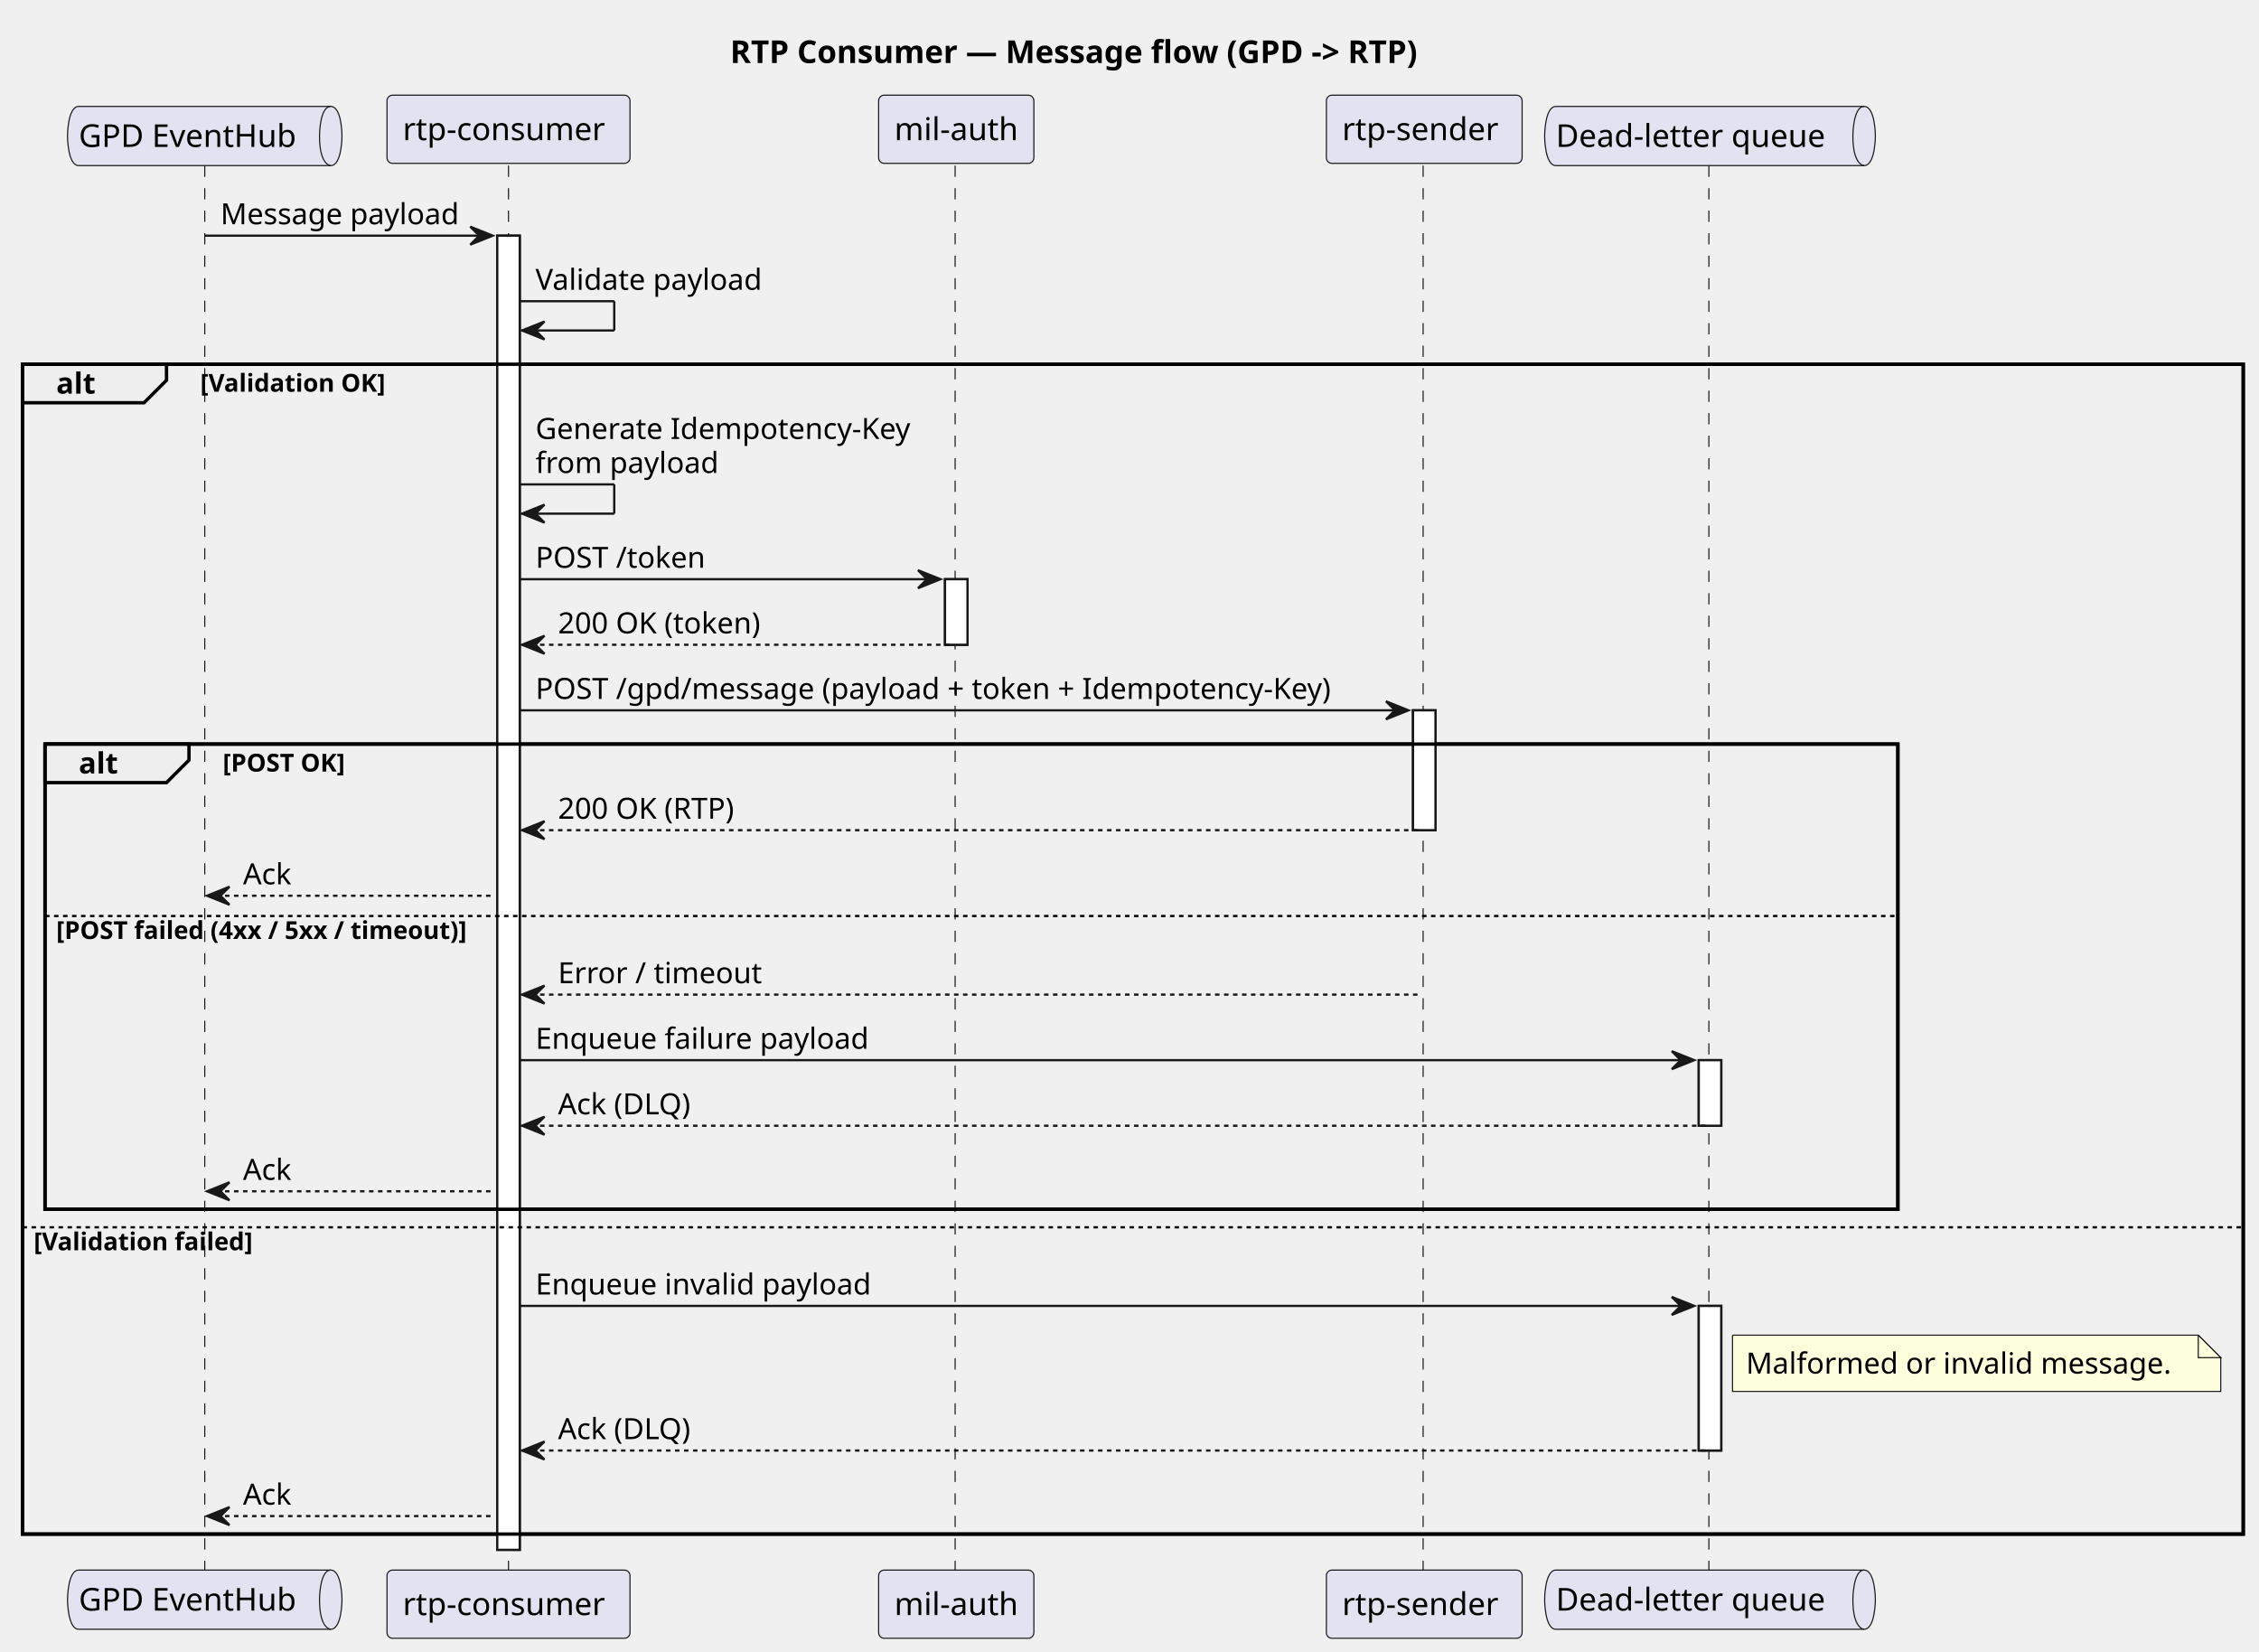
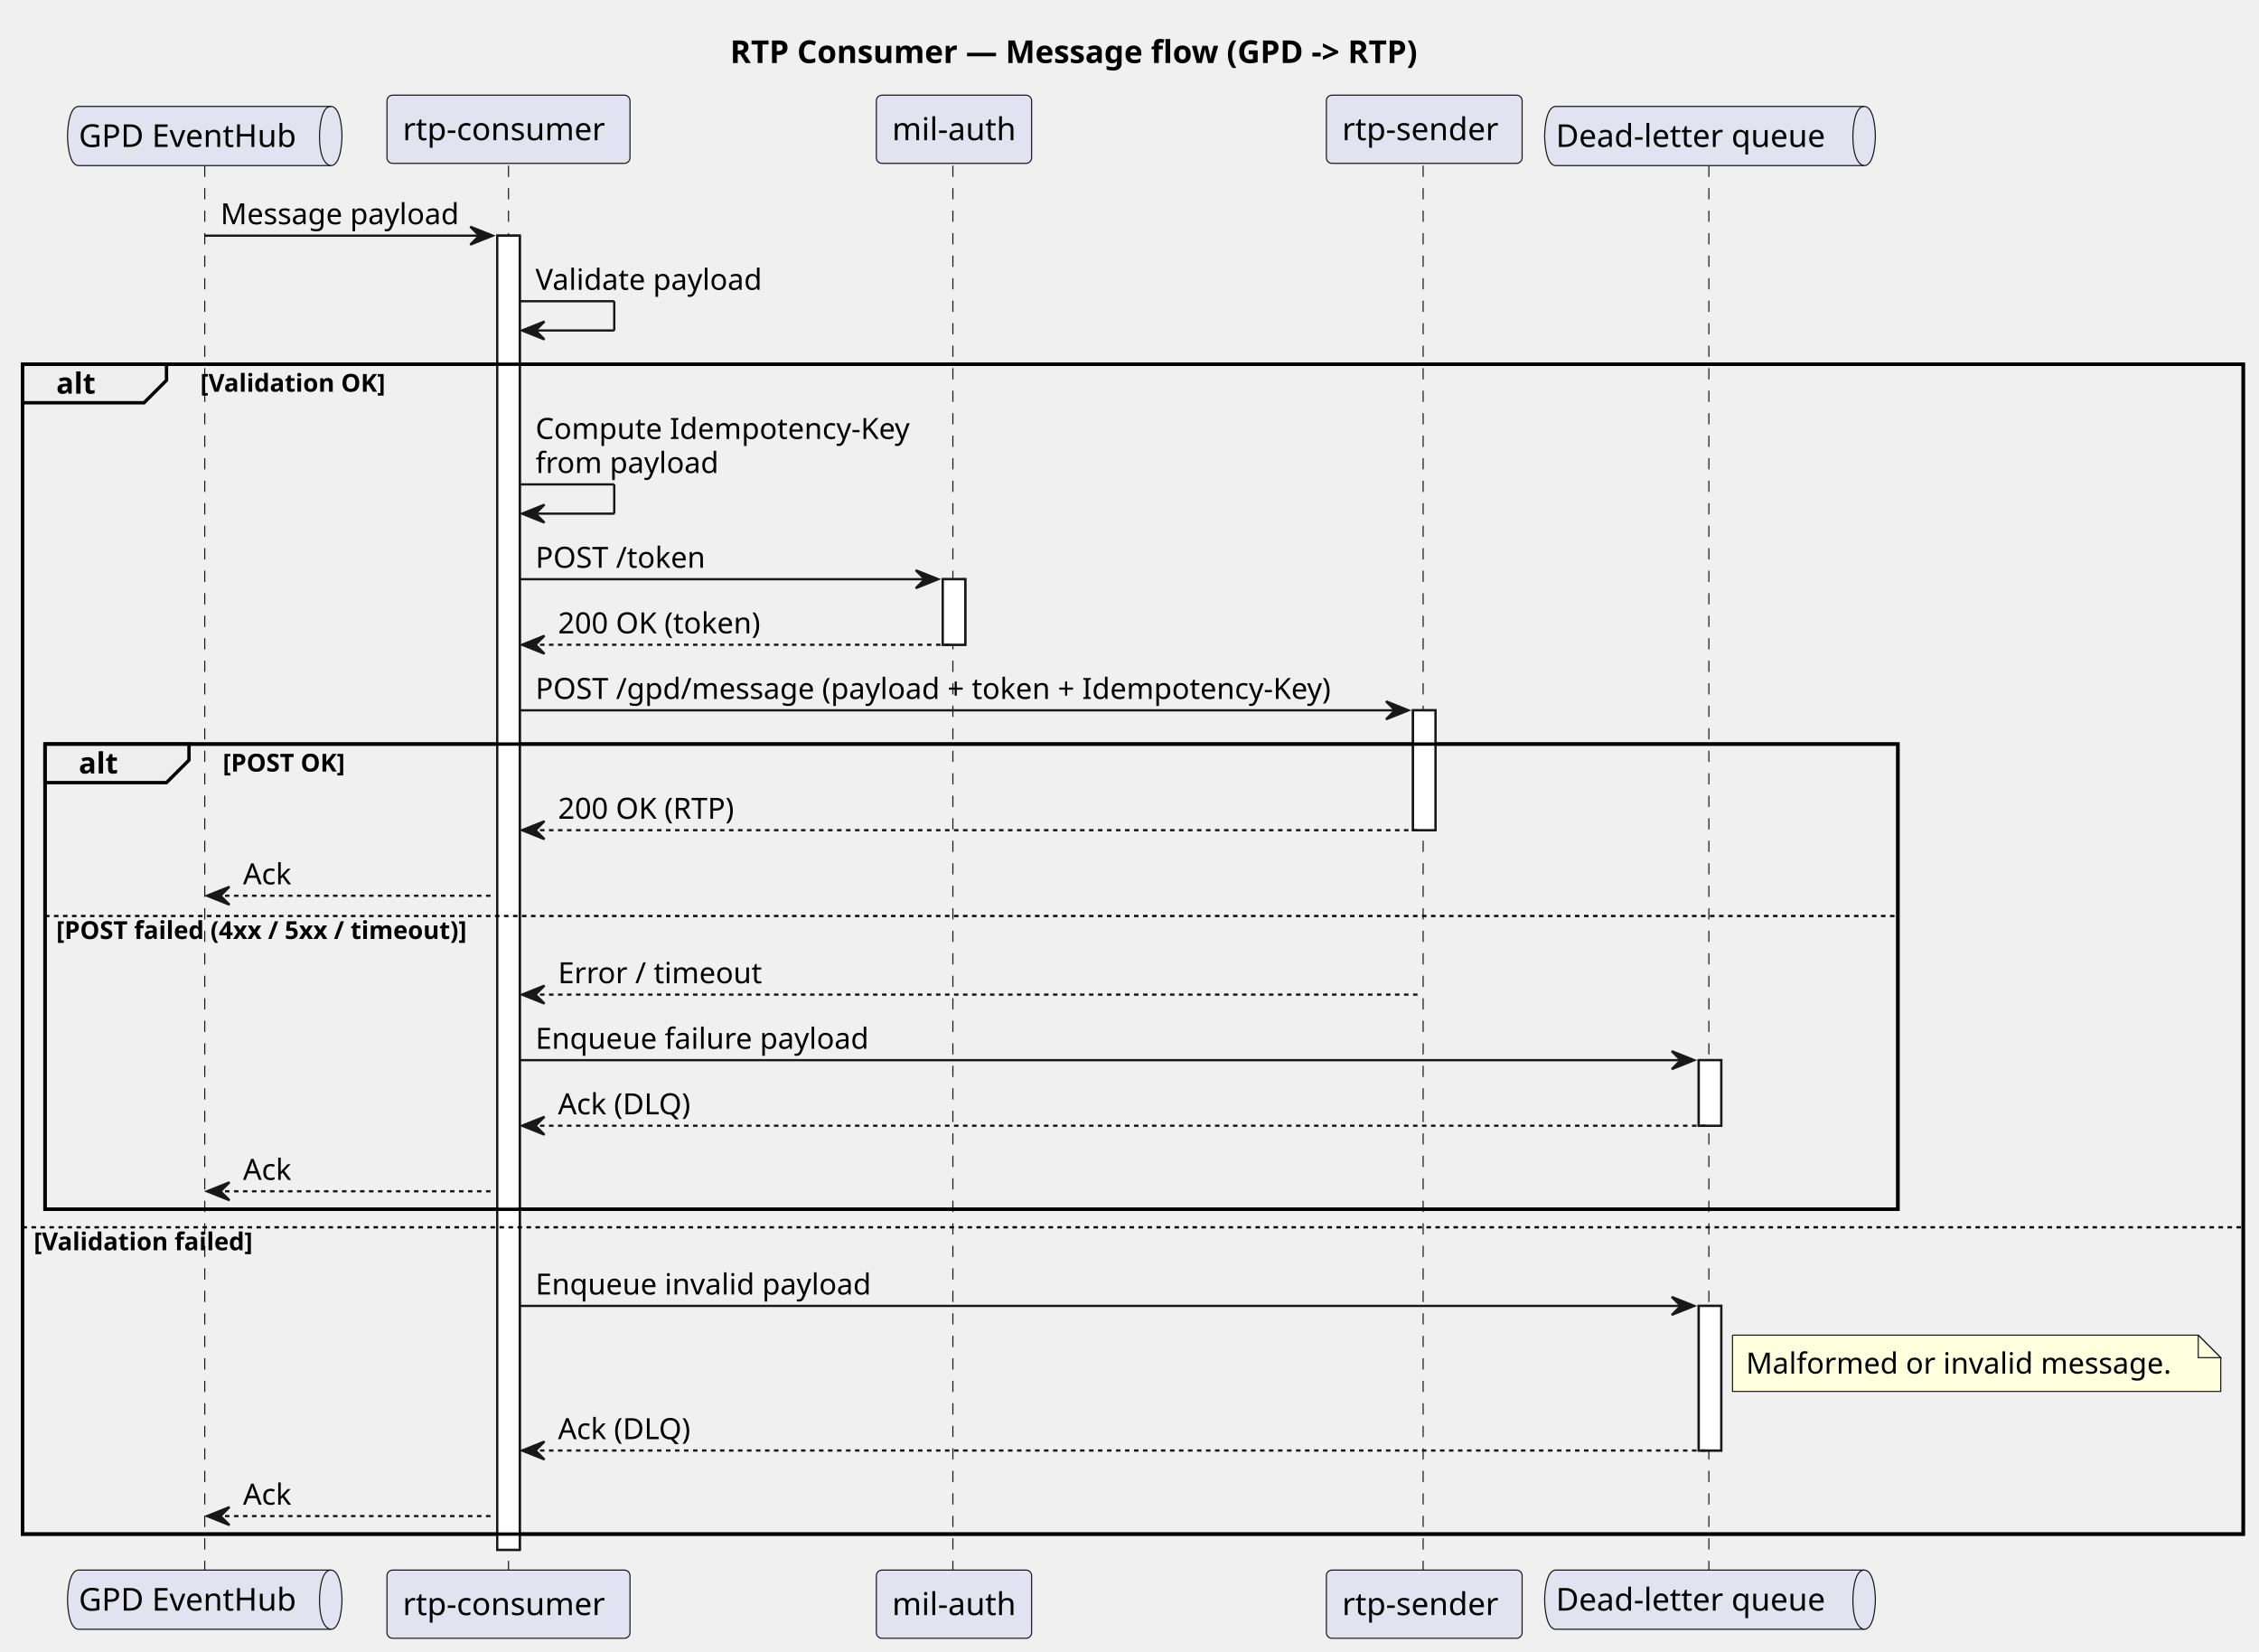
<svg xmlns="http://www.w3.org/2000/svg" contentStyleType="text/css" height="734px" preserveAspectRatio="none" style="width:1004px;height:734px;background:#FFFFFF;" version="1.1" viewBox="0 0 1004 734" width="1004px" zoomAndPan="magnify">
  <defs />
  <g>
    <text fill="#000000" font-family="sans-serif" font-size="14" font-weight="bold" lengthAdjust="spacing" textLength="357" x="324.5" y="27.995">RTP Consumer — Message flow (GPD -&gt; RTP)</text>
    <rect fill="#FFFFFF" height="584" style="stroke:#181818;stroke-width:1.0;" width="10" x="221" y="104.727" />
-     <rect fill="#FFFFFF" height="29.133" style="stroke:#181818;stroke-width:1.0;" width="10" x="420" y="257.391" />
+     <rect fill="#FFFFFF" height="29.133" style="stroke:#181818;stroke-width:1.0;" width="10" x="419" y="257.391" />
    <rect fill="#FFFFFF" height="53.266" style="stroke:#181818;stroke-width:1.0;" width="10" x="628" y="315.656" />
    <rect fill="#FFFFFF" height="29.133" style="stroke:#181818;stroke-width:1.0;" width="10" x="755" y="471.125" />
    <rect fill="#FFFFFF" height="64.266" style="stroke:#181818;stroke-width:1.0;" width="10" x="755" y="580.328" />
    <rect fill="none" height="519.867" style="stroke:#000000;stroke-width:1.5;" width="987" x="10" y="161.859" />
    <rect fill="none" height="206.734" style="stroke:#000000;stroke-width:1.5;" width="823.5" x="20" y="330.656" />
    <line style="stroke:#181818;stroke-width:0.5;stroke-dasharray:5.0,5.0;" x1="91" x2="91" y1="73.594" y2="698.727" />
    <line style="stroke:#181818;stroke-width:0.5;stroke-dasharray:5.0,5.0;" x1="226" x2="226" y1="73.594" y2="698.727" />
-     <line style="stroke:#181818;stroke-width:0.5;stroke-dasharray:5.0,5.0;" x1="424.5" x2="424.5" y1="73.594" y2="698.727" />
+     <line style="stroke:#181818;stroke-width:0.5;stroke-dasharray:5.0,5.0;" x1="423.5" x2="423.5" y1="73.594" y2="698.727" />
    <line style="stroke:#181818;stroke-width:0.5;stroke-dasharray:5.0,5.0;" x1="632.5" x2="632.5" y1="73.594" y2="698.727" />
    <line style="stroke:#181818;stroke-width:0.5;stroke-dasharray:5.0,5.0;" x1="759.5" x2="759.5" y1="73.594" y2="698.727" />
    <path d="M35,47.297 L147,47.297 C152,47.297 152,60.445 152,60.445 C152,60.445 152,73.594 147,73.594 L35,73.594 C30,73.594 30,60.445 30,60.445 C30,60.445 30,47.297 35,47.297 " fill="#E2E2F0" style="stroke:#181818;stroke-width:0.5;" />
    <path d="M147,47.297 C142,47.297 142,60.445 142,60.445 C142,73.594 147,73.594 147,73.594 " fill="none" style="stroke:#181818;stroke-width:0.5;" />
    <text fill="#000000" font-family="sans-serif" font-size="14" lengthAdjust="spacing" textLength="102" x="35" y="65.292">GPD EventHub</text>
    <path d="M35,697.727 L147,697.727 C152,697.727 152,710.875 152,710.875 C152,710.875 152,724.023 147,724.023 L35,724.023 C30,724.023 30,710.875 30,710.875 C30,710.875 30,697.727 35,697.727 " fill="#E2E2F0" style="stroke:#181818;stroke-width:0.5;" />
    <path d="M147,697.727 C142,697.727 142,710.875 142,710.875 C142,724.023 147,724.023 147,724.023 " fill="none" style="stroke:#181818;stroke-width:0.5;" />
    <text fill="#000000" font-family="sans-serif" font-size="14" lengthAdjust="spacing" textLength="102" x="35" y="715.722">GPD EventHub</text>
    <rect fill="#E2E2F0" height="30.297" rx="2.5" ry="2.5" style="stroke:#181818;stroke-width:0.5;" width="108" x="172" y="42.297" />
    <text fill="#000000" font-family="sans-serif" font-size="14" lengthAdjust="spacing" textLength="94" x="179" y="62.292">rtp-consumer</text>
    <rect fill="#E2E2F0" height="30.297" rx="2.5" ry="2.5" style="stroke:#181818;stroke-width:0.5;" width="108" x="172" y="697.727" />
    <text fill="#000000" font-family="sans-serif" font-size="14" lengthAdjust="spacing" textLength="94" x="179" y="717.722">rtp-consumer</text>
-     <rect fill="#E2E2F0" height="30.297" rx="2.5" ry="2.5" style="stroke:#181818;stroke-width:0.5;" width="69" x="390.5" y="42.297" />
-     <text fill="#000000" font-family="sans-serif" font-size="14" lengthAdjust="spacing" textLength="55" x="397.5" y="62.292">mil-auth</text>
-     <rect fill="#E2E2F0" height="30.297" rx="2.5" ry="2.5" style="stroke:#181818;stroke-width:0.5;" width="69" x="390.5" y="697.727" />
-     <text fill="#000000" font-family="sans-serif" font-size="14" lengthAdjust="spacing" textLength="55" x="397.5" y="717.722">mil-auth</text>
+     <rect fill="#E2E2F0" height="30.297" rx="2.5" ry="2.5" style="stroke:#181818;stroke-width:0.5;" width="69" x="389.5" y="42.297" />
+     <text fill="#000000" font-family="sans-serif" font-size="14" lengthAdjust="spacing" textLength="55" x="396.5" y="62.292">mil-auth</text>
+     <rect fill="#E2E2F0" height="30.297" rx="2.5" ry="2.5" style="stroke:#181818;stroke-width:0.5;" width="69" x="389.5" y="697.727" />
+     <text fill="#000000" font-family="sans-serif" font-size="14" lengthAdjust="spacing" textLength="55" x="396.5" y="717.722">mil-auth</text>
    <rect fill="#E2E2F0" height="30.297" rx="2.5" ry="2.5" style="stroke:#181818;stroke-width:0.5;" width="87" x="589.5" y="42.297" />
    <text fill="#000000" font-family="sans-serif" font-size="14" lengthAdjust="spacing" textLength="73" x="596.5" y="62.292">rtp-sender</text>
    <rect fill="#E2E2F0" height="30.297" rx="2.5" ry="2.5" style="stroke:#181818;stroke-width:0.5;" width="87" x="589.5" y="697.727" />
    <text fill="#000000" font-family="sans-serif" font-size="14" lengthAdjust="spacing" textLength="73" x="596.5" y="717.722">rtp-sender</text>
    <path d="M691.5,47.297 L828.5,47.297 C833.5,47.297 833.5,60.445 833.5,60.445 C833.5,60.445 833.5,73.594 828.5,73.594 L691.5,73.594 C686.5,73.594 686.5,60.445 686.5,60.445 C686.5,60.445 686.5,47.297 691.5,47.297 " fill="#E2E2F0" style="stroke:#181818;stroke-width:0.5;" />
    <path d="M828.5,47.297 C823.5,47.297 823.5,60.445 823.5,60.445 C823.5,73.594 828.5,73.594 828.5,73.594 " fill="none" style="stroke:#181818;stroke-width:0.5;" />
    <text fill="#000000" font-family="sans-serif" font-size="14" lengthAdjust="spacing" textLength="127" x="691.5" y="65.292">Dead-letter queue</text>
    <path d="M691.5,697.727 L828.5,697.727 C833.5,697.727 833.5,710.875 833.5,710.875 C833.5,710.875 833.5,724.023 828.5,724.023 L691.5,724.023 C686.5,724.023 686.5,710.875 686.5,710.875 C686.5,710.875 686.5,697.727 691.5,697.727 " fill="#E2E2F0" style="stroke:#181818;stroke-width:0.5;" />
    <path d="M828.5,697.727 C823.5,697.727 823.5,710.875 823.5,710.875 C823.5,724.023 828.5,724.023 828.5,724.023 " fill="none" style="stroke:#181818;stroke-width:0.5;" />
    <text fill="#000000" font-family="sans-serif" font-size="14" lengthAdjust="spacing" textLength="127" x="691.5" y="715.722">Dead-letter queue</text>
    <rect fill="#FFFFFF" height="584" style="stroke:#181818;stroke-width:1.0;" width="10" x="221" y="104.727" />
-     <rect fill="#FFFFFF" height="29.133" style="stroke:#181818;stroke-width:1.0;" width="10" x="420" y="257.391" />
+     <rect fill="#FFFFFF" height="29.133" style="stroke:#181818;stroke-width:1.0;" width="10" x="419" y="257.391" />
    <rect fill="#FFFFFF" height="53.266" style="stroke:#181818;stroke-width:1.0;" width="10" x="628" y="315.656" />
    <rect fill="#FFFFFF" height="29.133" style="stroke:#181818;stroke-width:1.0;" width="10" x="755" y="471.125" />
    <rect fill="#FFFFFF" height="64.266" style="stroke:#181818;stroke-width:1.0;" width="10" x="755" y="580.328" />
    <polygon fill="#181818" points="209,100.727,219,104.727,209,108.727,213,104.727" style="stroke:#181818;stroke-width:1.0;" />
    <line style="stroke:#181818;stroke-width:1.0;" x1="91" x2="215" y1="104.727" y2="104.727" />
    <text fill="#000000" font-family="sans-serif" font-size="13" lengthAdjust="spacing" textLength="111" x="98" y="99.661">Message payload</text>
    <line style="stroke:#181818;stroke-width:1.0;" x1="231" x2="273" y1="133.859" y2="133.859" />
    <line style="stroke:#181818;stroke-width:1.0;" x1="273" x2="273" y1="133.859" y2="146.859" />
    <line style="stroke:#181818;stroke-width:1.0;" x1="232" x2="273" y1="146.859" y2="146.859" />
    <polygon fill="#181818" points="242,142.859,232,146.859,242,150.859,238,146.859" style="stroke:#181818;stroke-width:1.0;" />
    <text fill="#000000" font-family="sans-serif" font-size="13" lengthAdjust="spacing" textLength="106" x="238" y="128.793">Validate payload</text>
    <path d="M10,161.859 L74,161.859 L74,168.992 L64,178.992 L10,178.992 L10,161.859 " fill="#EEEEEE" style="stroke:#000000;stroke-width:1.5;" />
    <rect fill="none" height="519.867" style="stroke:#000000;stroke-width:1.5;" width="987" x="10" y="161.859" />
    <text fill="#000000" font-family="sans-serif" font-size="13" font-weight="bold" lengthAdjust="spacing" textLength="19" x="25" y="174.926">alt</text>
    <text fill="#000000" font-family="sans-serif" font-size="11" font-weight="bold" lengthAdjust="spacing" textLength="98" x="89" y="174.07">[Validation OK]</text>
    <line style="stroke:#181818;stroke-width:1.0;" x1="231" x2="273" y1="215.258" y2="215.258" />
    <line style="stroke:#181818;stroke-width:1.0;" x1="273" x2="273" y1="215.258" y2="228.258" />
    <line style="stroke:#181818;stroke-width:1.0;" x1="232" x2="273" y1="228.258" y2="228.258" />
    <polygon fill="#181818" points="242,224.258,232,228.258,242,232.258,238,228.258" style="stroke:#181818;stroke-width:1.0;" />
-     <text fill="#000000" font-family="sans-serif" font-size="13" lengthAdjust="spacing" textLength="175" x="238" y="195.059">Generate Idempotency-Key</text>
+     <text fill="#000000" font-family="sans-serif" font-size="13" lengthAdjust="spacing" textLength="174" x="238" y="195.059">Compute Idempotency-Key</text>
    <text fill="#000000" font-family="sans-serif" font-size="13" lengthAdjust="spacing" textLength="84" x="238" y="210.192">from payload</text>
-     <polygon fill="#181818" points="408,253.391,418,257.391,408,261.391,412,257.391" style="stroke:#181818;stroke-width:1.0;" />
-     <line style="stroke:#181818;stroke-width:1.0;" x1="231" x2="414" y1="257.391" y2="257.391" />
+     <polygon fill="#181818" points="407,253.391,417,257.391,407,261.391,411,257.391" style="stroke:#181818;stroke-width:1.0;" />
+     <line style="stroke:#181818;stroke-width:1.0;" x1="231" x2="413" y1="257.391" y2="257.391" />
    <text fill="#000000" font-family="sans-serif" font-size="13" lengthAdjust="spacing" textLength="78" x="238" y="252.325">POST /token</text>
    <polygon fill="#181818" points="242,282.523,232,286.523,242,290.523,238,286.523" style="stroke:#181818;stroke-width:1.0;" />
-     <line style="stroke:#181818;stroke-width:1.0;stroke-dasharray:2.0,2.0;" x1="236" x2="424" y1="286.523" y2="286.523" />
+     <line style="stroke:#181818;stroke-width:1.0;stroke-dasharray:2.0,2.0;" x1="236" x2="423" y1="286.523" y2="286.523" />
    <text fill="#000000" font-family="sans-serif" font-size="13" lengthAdjust="spacing" textLength="96" x="248" y="281.457">200 OK (token)</text>
    <polygon fill="#181818" points="616,311.656,626,315.656,616,319.656,620,315.656" style="stroke:#181818;stroke-width:1.0;" />
    <line style="stroke:#181818;stroke-width:1.0;" x1="231" x2="622" y1="315.656" y2="315.656" />
    <text fill="#000000" font-family="sans-serif" font-size="13" lengthAdjust="spacing" textLength="378" x="238" y="310.59">POST /gpd/message (payload + token + Idempotency-Key)</text>
    <path d="M20,330.656 L84,330.656 L84,337.789 L74,347.789 L20,347.789 L20,330.656 " fill="#EEEEEE" style="stroke:#000000;stroke-width:1.5;" />
    <rect fill="none" height="206.734" style="stroke:#000000;stroke-width:1.5;" width="823.5" x="20" y="330.656" />
    <text fill="#000000" font-family="sans-serif" font-size="13" font-weight="bold" lengthAdjust="spacing" textLength="19" x="35" y="343.723">alt</text>
    <text fill="#000000" font-family="sans-serif" font-size="11" font-weight="bold" lengthAdjust="spacing" textLength="67" x="99" y="342.867">[POST OK]</text>
    <polygon fill="#181818" points="242,364.922,232,368.922,242,372.922,238,368.922" style="stroke:#181818;stroke-width:1.0;" />
    <line style="stroke:#181818;stroke-width:1.0;stroke-dasharray:2.0,2.0;" x1="236" x2="632" y1="368.922" y2="368.922" />
    <text fill="#000000" font-family="sans-serif" font-size="13" lengthAdjust="spacing" textLength="83" x="248" y="363.856">200 OK (RTP)</text>
    <polygon fill="#181818" points="102,394.055,92,398.055,102,402.055,98,398.055" style="stroke:#181818;stroke-width:1.0;" />
    <line style="stroke:#181818;stroke-width:1.0;stroke-dasharray:2.0,2.0;" x1="96" x2="220" y1="398.055" y2="398.055" />
    <text fill="#000000" font-family="sans-serif" font-size="13" lengthAdjust="spacing" textLength="23" x="108" y="392.989">Ack</text>
    <line style="stroke:#000000;stroke-width:1.0;stroke-dasharray:2.0,2.0;" x1="20" x2="843.5" y1="407.055" y2="407.055" />
    <text fill="#000000" font-family="sans-serif" font-size="11" font-weight="bold" lengthAdjust="spacing" textLength="216" x="25" y="417.265">[POST failed (4xx / 5xx / timeout)]</text>
    <polygon fill="#181818" points="242,437.992,232,441.992,242,445.992,238,441.992" style="stroke:#181818;stroke-width:1.0;" />
    <line style="stroke:#181818;stroke-width:1.0;stroke-dasharray:2.0,2.0;" x1="236" x2="632" y1="441.992" y2="441.992" />
    <text fill="#000000" font-family="sans-serif" font-size="13" lengthAdjust="spacing" textLength="93" x="248" y="436.926">Error / timeout</text>
    <polygon fill="#181818" points="743,467.125,753,471.125,743,475.125,747,471.125" style="stroke:#181818;stroke-width:1.0;" />
    <line style="stroke:#181818;stroke-width:1.0;" x1="231" x2="749" y1="471.125" y2="471.125" />
    <text fill="#000000" font-family="sans-serif" font-size="13" lengthAdjust="spacing" textLength="153" x="238" y="466.059">Enqueue failure payload</text>
    <polygon fill="#181818" points="242,496.258,232,500.258,242,504.258,238,500.258" style="stroke:#181818;stroke-width:1.0;" />
    <line style="stroke:#181818;stroke-width:1.0;stroke-dasharray:2.0,2.0;" x1="236" x2="759" y1="500.258" y2="500.258" />
    <text fill="#000000" font-family="sans-serif" font-size="13" lengthAdjust="spacing" textLength="64" x="248" y="495.192">Ack (DLQ)</text>
    <polygon fill="#181818" points="102,525.391,92,529.391,102,533.391,98,529.391" style="stroke:#181818;stroke-width:1.0;" />
    <line style="stroke:#181818;stroke-width:1.0;stroke-dasharray:2.0,2.0;" x1="96" x2="220" y1="529.391" y2="529.391" />
    <text fill="#000000" font-family="sans-serif" font-size="13" lengthAdjust="spacing" textLength="23" x="108" y="524.325">Ack</text>
    <line style="stroke:#000000;stroke-width:1.0;stroke-dasharray:2.0,2.0;" x1="10" x2="997" y1="545.391" y2="545.391" />
    <text fill="#000000" font-family="sans-serif" font-size="11" font-weight="bold" lengthAdjust="spacing" textLength="116" x="15" y="555.601">[Validation failed]</text>
    <polygon fill="#181818" points="743,576.328,753,580.328,743,584.328,747,580.328" style="stroke:#181818;stroke-width:1.0;" />
    <line style="stroke:#181818;stroke-width:1.0;" x1="231" x2="749" y1="580.328" y2="580.328" />
    <text fill="#000000" font-family="sans-serif" font-size="13" lengthAdjust="spacing" textLength="154" x="238" y="575.262">Enqueue invalid payload</text>
    <path d="M770,593.328 L770,618.328 L987,618.328 L987,603.328 L977,593.328 L770,593.328 " fill="#FEFFDD" style="stroke:#181818;stroke-width:0.5;" />
    <path d="M977,593.328 L977,603.328 L987,603.328 L977,593.328 " fill="#FEFFDD" style="stroke:#181818;stroke-width:0.5;" />
    <text fill="#000000" font-family="sans-serif" font-size="13" lengthAdjust="spacing" textLength="196" x="776" y="610.395">Malformed or invalid message.</text>
    <polygon fill="#181818" points="242,640.594,232,644.594,242,648.594,238,644.594" style="stroke:#181818;stroke-width:1.0;" />
    <line style="stroke:#181818;stroke-width:1.0;stroke-dasharray:2.0,2.0;" x1="236" x2="759" y1="644.594" y2="644.594" />
    <text fill="#000000" font-family="sans-serif" font-size="13" lengthAdjust="spacing" textLength="64" x="248" y="639.528">Ack (DLQ)</text>
    <polygon fill="#181818" points="102,669.727,92,673.727,102,677.727,98,673.727" style="stroke:#181818;stroke-width:1.0;" />
    <line style="stroke:#181818;stroke-width:1.0;stroke-dasharray:2.0,2.0;" x1="96" x2="220" y1="673.727" y2="673.727" />
    <text fill="#000000" font-family="sans-serif" font-size="13" lengthAdjust="spacing" textLength="23" x="108" y="668.661">Ack</text>
  </g>
</svg>
